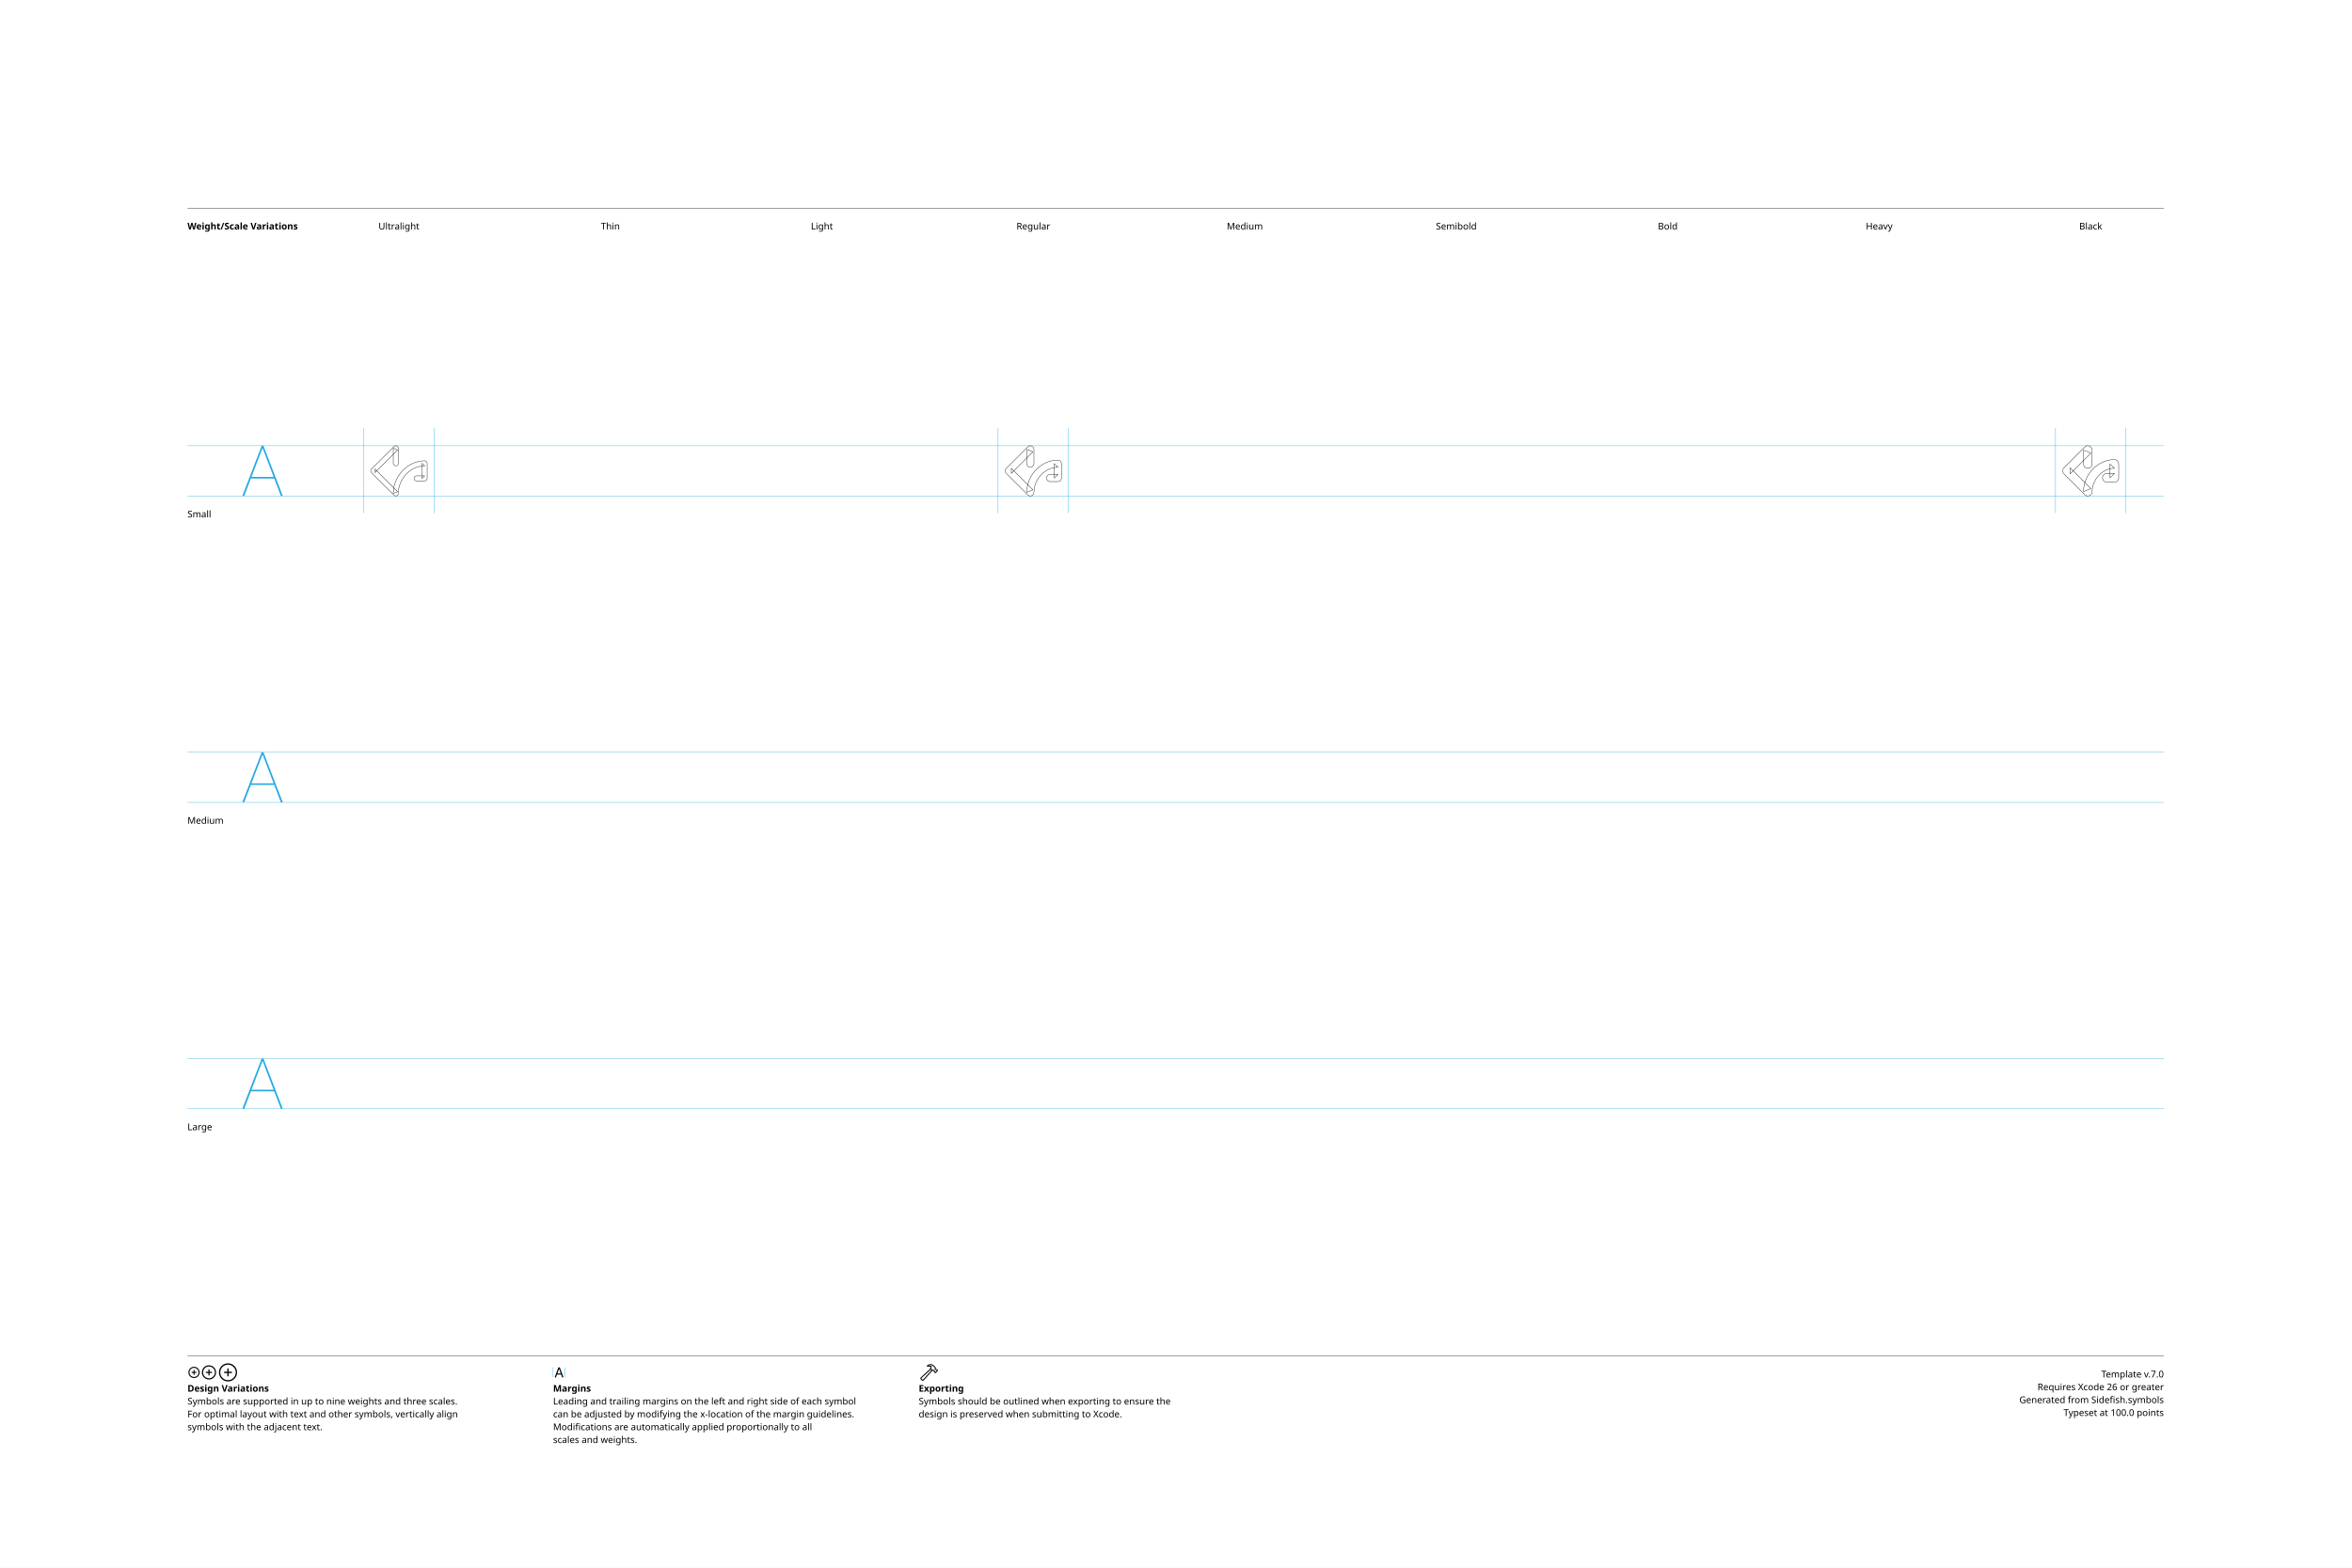
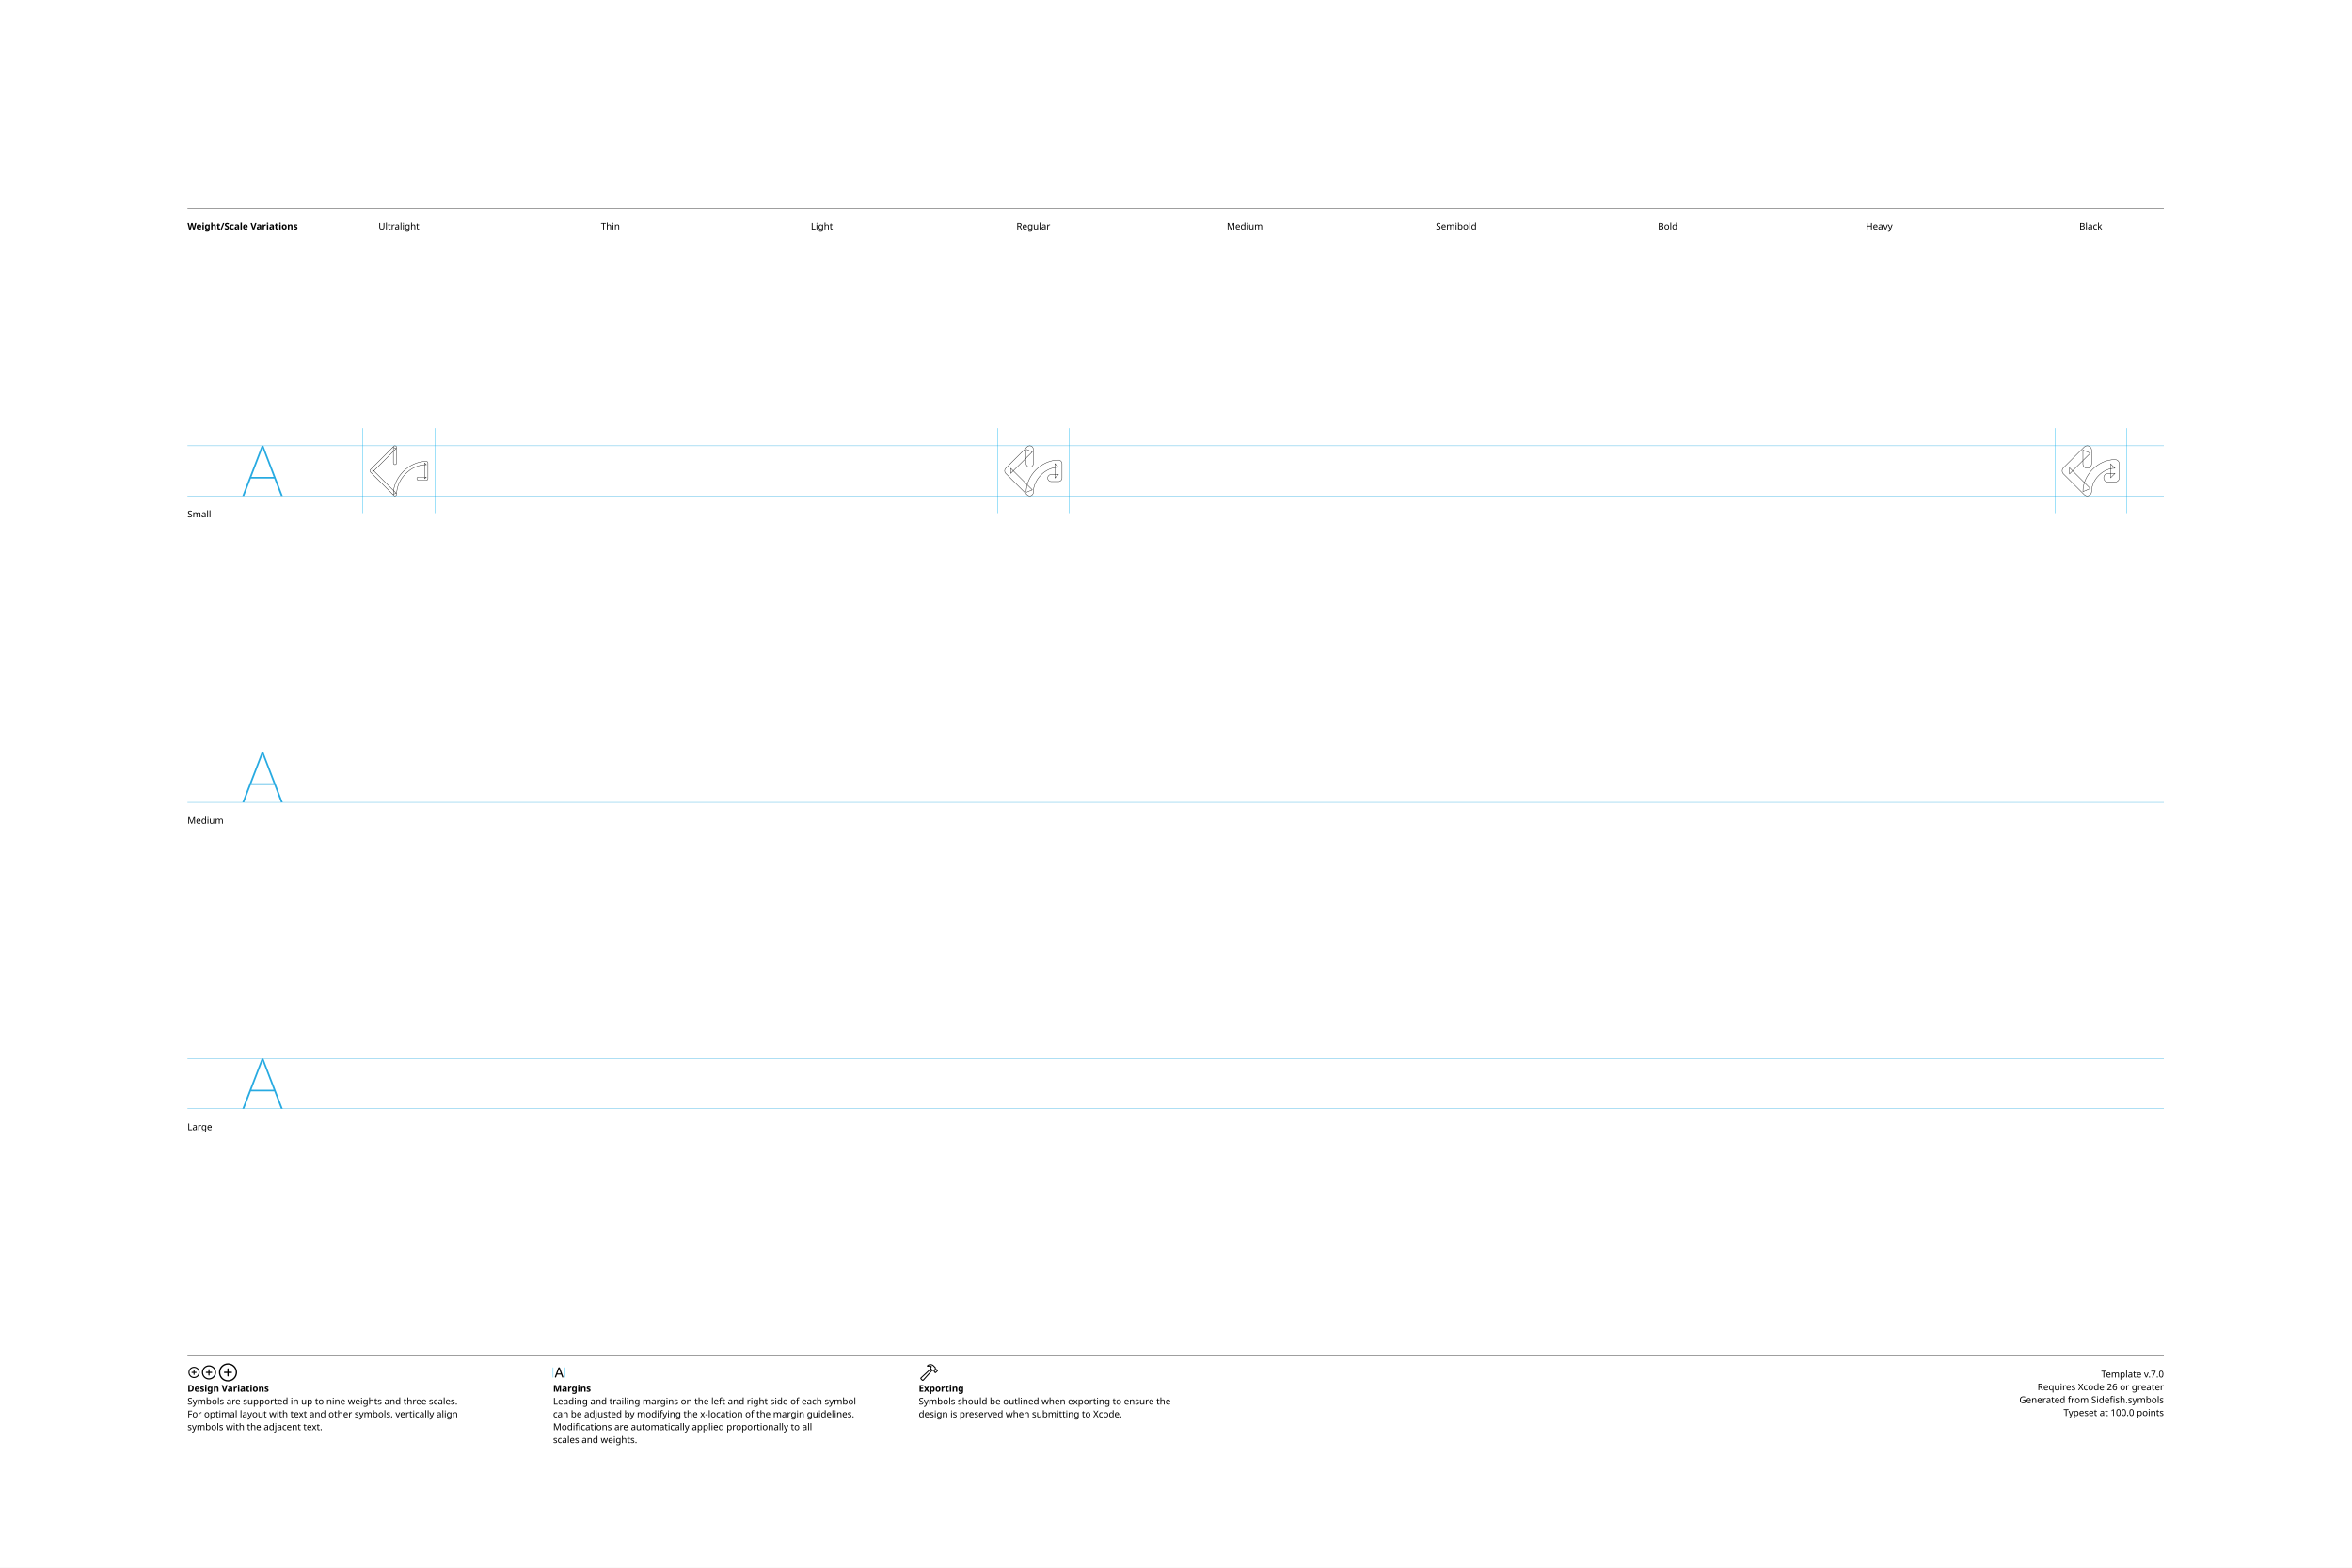
<svg xmlns="http://www.w3.org/2000/svg" version="1.1" viewBox="0 0 3300 2200">
  <style>.defaults {-sfsymbols-variable-value-mode:color;-sfsymbols-draw-reverses-motion-groups:true}

- .monochrome-0 {-sfsymbols-motion-group:0;-sfsymbols-layer-tags:-68c9088ab1cc147}
+ .monochrome-0 {-sfsymbols-motion-group:0;-sfsymbols-layer-tags:4f74eb29133d22e5}

- .multicolor-0:tintColor {-sfsymbols-motion-group:0;-sfsymbols-layer-tags:-68c9088ab1cc147}
+ .multicolor-0:tintColor {-sfsymbols-motion-group:0;-sfsymbols-layer-tags:4f74eb29133d22e5}

- .hierarchical-0:primary {-sfsymbols-motion-group:0;-sfsymbols-layer-tags:-68c9088ab1cc147}
+ .hierarchical-0:primary {-sfsymbols-motion-group:0;-sfsymbols-layer-tags:4f74eb29133d22e5}

.SFSymbolsPreviewWireframe {fill:none;opacity:1.0;stroke:black;stroke-width:0.5}
</style>
  <g id="Notes">
    <rect height="2200" id="artboard" style="fill:white;opacity:1" width="3300" x="0" y="0" />
    <line style="fill:none;stroke:black;opacity:1;stroke-width:0.5;" x1="263" x2="3036" y1="292" y2="292" />
    <text style="stroke:none;fill:black;font-family:sans-serif;font-size:13;font-weight:bold;" transform="matrix(1 0 0 1 263 322)">Weight/Scale Variations</text>
    <text style="stroke:none;fill:black;font-family:sans-serif;font-size:13;text-anchor:middle;" transform="matrix(1 0 0 1 559.711 322)">Ultralight</text>
    <text style="stroke:none;fill:black;font-family:sans-serif;font-size:13;text-anchor:middle;" transform="matrix(1 0 0 1 856.422 322)">Thin</text>
    <text style="stroke:none;fill:black;font-family:sans-serif;font-size:13;text-anchor:middle;" transform="matrix(1 0 0 1 1153.13 322)">Light</text>
    <text style="stroke:none;fill:black;font-family:sans-serif;font-size:13;text-anchor:middle;" transform="matrix(1 0 0 1 1449.84 322)">Regular</text>
    <text style="stroke:none;fill:black;font-family:sans-serif;font-size:13;text-anchor:middle;" transform="matrix(1 0 0 1 1746.56 322)">Medium</text>
    <text style="stroke:none;fill:black;font-family:sans-serif;font-size:13;text-anchor:middle;" transform="matrix(1 0 0 1 2043.27 322)">Semibold</text>
    <text style="stroke:none;fill:black;font-family:sans-serif;font-size:13;text-anchor:middle;" transform="matrix(1 0 0 1 2339.98 322)">Bold</text>
    <text style="stroke:none;fill:black;font-family:sans-serif;font-size:13;text-anchor:middle;" transform="matrix(1 0 0 1 2636.69 322)">Heavy</text>
    <text style="stroke:none;fill:black;font-family:sans-serif;font-size:13;text-anchor:middle;" transform="matrix(1 0 0 1 2933.4 322)">Black</text>
    <line style="fill:none;stroke:black;opacity:1;stroke-width:0.5;" x1="263" x2="3036" y1="1903" y2="1903" />
    <g transform="matrix(0.2 0 0 0.2 263 1933)">
      <path d="m46.24 4.15c21.777 0 39.453-17.627 39.453-39.404s-17.676-39.404-39.453-39.404c-21.729 0-39.404 17.627-39.404 39.404s17.676 39.404 39.404 39.404Zm0-7.422c-17.676 0-31.934-14.307-31.934-31.982s14.258-31.982 31.934-31.982 31.982 14.307 31.982 31.982-14.307 31.982-31.982 31.982Zm3.613-17.773v-28.467c0-2.246-1.465-3.76-3.711-3.76-2.148 0-3.613 1.514-3.613 3.76v28.467c0 2.197 1.465 3.711 3.613 3.711 2.246 0 3.711-1.514 3.711-3.711Zm-17.822-10.596h28.418c2.197 0 3.711-1.465 3.711-3.613 0-2.197-1.514-3.711-3.711-3.711h-28.418c-2.246 0-3.76 1.514-3.76 3.711 0 2.148 1.514 3.613 3.76 3.613Z" />
    </g>
    <g transform="matrix(0.2 0 0 0.2 281.506 1933)">
      <path d="m58.545 14.551c27.49 0 49.805-22.314 49.805-49.805s-22.314-49.805-49.805-49.805-49.805 22.314-49.805 49.805 22.314 49.805 49.805 49.805Zm0-8.301c-22.949 0-41.504-18.555-41.504-41.504s18.555-41.504 41.504-41.504 41.504 18.555 41.504 41.504-18.555 41.504-41.504 41.504Zm4.053-23.096v-36.914c0-2.49-1.709-4.199-4.15-4.199-2.393 0-4.053 1.709-4.053 4.199v36.914c0 2.441 1.66 4.15 4.053 4.15 2.441 0 4.15-1.66 4.15-4.15Zm-22.559-14.404h36.963c2.441 0 4.15-1.611 4.15-4.004 0-2.441-1.709-4.15-4.15-4.15h-36.963c-2.49 0-4.15 1.709-4.15 4.15 0 2.393 1.66 4.004 4.15 4.004Z" />
    </g>
    <g transform="matrix(0.2 0 0 0.2 304.924 1933)">
      <path d="m74.853 28.32c35.107 0 63.623-28.467 63.623-63.574s-28.516-63.623-63.623-63.623-63.574 28.516-63.574 63.623 28.467 63.574 63.574 63.574Zm0-9.082c-30.127 0-54.492-24.365-54.492-54.492s24.365-54.492 54.492-54.492 54.492 24.365 54.492 54.492-24.365 54.492-54.492 54.492Zm4.443-30.322v-48.486c0-2.734-1.855-4.639-4.541-4.639-2.588 0-4.443 1.904-4.443 4.639v48.486c0 2.686 1.855 4.59 4.443 4.59 2.686 0 4.541-1.855 4.541-4.59Zm-28.711-19.775h48.486c2.686 0 4.59-1.807 4.59-4.395 0-2.734-1.855-4.59-4.59-4.59h-48.486c-2.734 0-4.59 1.855-4.59 4.59 0 2.588 1.855 4.395 4.59 4.395Z" />
    </g>
    <text style="stroke:none;fill:black;font-family:sans-serif;font-size:13;font-weight:bold;" transform="matrix(1 0 0 1 263 1953)">Design Variations</text>
    <text style="stroke:none;fill:black;font-family:sans-serif;font-size:13;" transform="matrix(1 0 0 1 263 1971)">Symbols are supported in up to nine weights and three scales.</text>
    <text style="stroke:none;fill:black;font-family:sans-serif;font-size:13;" transform="matrix(1 0 0 1 263 1989)">For optimal layout with text and other symbols, vertically align</text>
    <text style="stroke:none;fill:black;font-family:sans-serif;font-size:13;" transform="matrix(1 0 0 1 263 2007)">symbols with the adjacent text.</text>
    <line style="fill:none;stroke:#00AEEF;stroke-width:0.5;opacity:1.0;" x1="776" x2="776" y1="1919" y2="1933" />
    <g transform="matrix(0.2 0 0 0.2 776 1933)">
      <path d="m16.553 0.781c2.588 0 3.857-0.977 4.785-3.711l20.557-57.52h0.244l20.605 57.52c0.928 2.734 2.197 3.711 4.736 3.711 2.588 0 4.248-1.562 4.248-4.004 0-0.83-0.146-1.611-0.537-2.637l-22.9-60.986c-1.123-2.979-3.125-4.492-6.25-4.492-3.027 0-5.078 1.465-6.152 4.443l-22.9 61.084c-0.391 1.025-0.537 1.807-0.537 2.637 0 2.441 1.562 3.955 4.102 3.955Zm10.205-20.947h30.664c2.002 0 3.662-1.66 3.662-3.662 0-2.051-1.66-3.662-3.662-3.662h-30.664c-2.002 0-3.662 1.611-3.662 3.662 0 2.002 1.66 3.662 3.662 3.662Z" />
    </g>
    <line style="fill:none;stroke:#00AEEF;stroke-width:0.5;opacity:1.0;" x1="792.836" x2="792.836" y1="1919" y2="1933" />
    <text style="stroke:none;fill:black;font-family:sans-serif;font-size:13;font-weight:bold;" transform="matrix(1 0 0 1 776 1953)">Margins</text>
    <text style="stroke:none;fill:black;font-family:sans-serif;font-size:13;" transform="matrix(1 0 0 1 776 1971)">Leading and trailing margins on the left and right side of each symbol</text>
    <text style="stroke:none;fill:black;font-family:sans-serif;font-size:13;" transform="matrix(1 0 0 1 776 1989)">can be adjusted by modifying the x-location of the margin guidelines.</text>
    <text style="stroke:none;fill:black;font-family:sans-serif;font-size:13;" transform="matrix(1 0 0 1 776 2007)">Modifications are automatically applied proportionally to all</text>
    <text style="stroke:none;fill:black;font-family:sans-serif;font-size:13;" transform="matrix(1 0 0 1 776 2025)">scales and weights.</text>
    <g transform="matrix(0.2 0 0 0.2 1289 1933)">
      <path d="m14.209 13.135 7.861 7.861c4.297 4.395 9.326 4.102 13.867-1.025l60.693-68.213-4.883-4.883-60.254 67.676c-1.807 1.953-3.467 2.441-5.811 0.098l-5.176-5.127c-2.295-2.295-1.807-3.955 0.195-5.811l67.481-62.158-4.883-4.834-68.066 62.598c-4.98 4.59-5.322 9.473-1.025 13.818Zm44.873-97.461c-2.051 2.002-2.246 4.883-1.074 6.787 1.123 1.807 3.467 3.027 6.592 2.246 5.859-1.66 12.598-2.393 18.896 0.928l-2.686 7.129c-1.611 4.004-0.732 6.885 1.709 9.424l10.254 10.303c2.344 2.393 4.541 2.441 7.08 1.953l4.443-0.732 2.588 2.539-0.195 2.246c-0.098 2.295 0.537 4.297 2.783 6.494l3.369 3.32c2.295 2.295 5.518 2.49 7.812 0.195l12.988-13.037c2.295-2.344 2.148-5.371-0.195-7.666l-3.418-3.418c-2.197-2.197-4.053-3.027-6.348-2.881l-2.344 0.244-2.441-2.441 1.025-4.688c0.635-2.734-0.244-4.98-2.881-7.617l-11.279-11.182c-12.94-12.842-35.596-11.035-46.68-0.146Zm7.08 2.051c8.789-6.396 25.977-5.664 33.691 1.953l12.305 12.207c1.025 1.025 1.221 1.807 0.928 3.32l-1.465 6.641 6.738 6.689 4.395-0.244c1.123-0.049 1.514 0.049 2.344 0.879l2.539 2.49-10.84 10.84-2.49-2.49c-0.83-0.879-0.977-1.221-0.928-2.393l0.293-4.346-6.689-6.738-6.836 1.172c-1.416 0.293-2.051 0.195-3.174-0.879l-8.936-8.887c-1.074-1.025-1.172-1.709-0.488-3.369l4.59-11.475c-6.104-6.348-17.041-7.52-25.586-4.59-0.684 0.244-0.928-0.391-0.391-0.781Z" />
    </g>
    <text style="stroke:none;fill:black;font-family:sans-serif;font-size:13;font-weight:bold;" transform="matrix(1 0 0 1 1289 1953)">Exporting</text>
    <text style="stroke:none;fill:black;font-family:sans-serif;font-size:13;" transform="matrix(1 0 0 1 1289 1971)">Symbols should be outlined when exporting to ensure the</text>
    <text style="stroke:none;fill:black;font-family:sans-serif;font-size:13;" transform="matrix(1 0 0 1 1289 1989)">design is preserved when submitting to Xcode.</text>
    <text id="template-version" style="stroke:none;fill:black;font-family:sans-serif;font-size:13;text-anchor:end;" transform="matrix(1 0 0 1 3036 1933)">Template v.7.0</text>
    <text style="stroke:none;fill:black;font-family:sans-serif;font-size:13;text-anchor:end;" transform="matrix(1 0 0 1 3036 1951)">Requires Xcode 26 or greater</text>
    <text id="descriptive-name" style="stroke:none;fill:black;font-family:sans-serif;font-size:13;text-anchor:end;" transform="matrix(1 0 0 1 3036 1969)">Generated from Sidefish.symbols</text>
    <text style="stroke:none;fill:black;font-family:sans-serif;font-size:13;text-anchor:end;" transform="matrix(1 0 0 1 3036 1987)">Typeset at 100.0 points</text>
    <text style="stroke:none;fill:black;font-family:sans-serif;font-size:13;" transform="matrix(1 0 0 1 263 726)">Small</text>
    <text style="stroke:none;fill:black;font-family:sans-serif;font-size:13;" transform="matrix(1 0 0 1 263 1156)">Medium</text>
    <text style="stroke:none;fill:black;font-family:sans-serif;font-size:13;" transform="matrix(1 0 0 1 263 1586)">Large</text>
  </g>
  <g id="Guides">
    <g id="H-reference" style="fill:#27AAE1;stroke:none;" transform="matrix(1 0 0 1 339 696)">
      <path d="M0.994 0L3.638 0L29.328-67.132L30.03-67.132L30.03-70.459L28.123-70.459ZM11.688-24.48L46.981-24.48L46.231-26.729L12.438-26.729ZM55.12 0L57.764 0L30.638-70.459L29.433-70.459L29.433-67.132Z" />
    </g>
    <line id="Baseline-S" style="fill:none;stroke:#27AAE1;opacity:1;stroke-width:0.5;" x1="263" x2="3036" y1="696" y2="696" />
    <line id="Capline-S" style="fill:none;stroke:#27AAE1;opacity:1;stroke-width:0.5;" x1="263" x2="3036" y1="625.541" y2="625.541" />
    <g id="H-reference" style="fill:#27AAE1;stroke:none;" transform="matrix(1 0 0 1 339 1126)">
      <path d="M0.994 0L3.638 0L29.328-67.132L30.03-67.132L30.03-70.459L28.123-70.459ZM11.688-24.48L46.981-24.48L46.231-26.729L12.438-26.729ZM55.12 0L57.764 0L30.638-70.459L29.433-70.459L29.433-67.132Z" />
    </g>
    <line id="Baseline-M" style="fill:none;stroke:#27AAE1;opacity:1;stroke-width:0.5;" x1="263" x2="3036" y1="1126" y2="1126" />
    <line id="Capline-M" style="fill:none;stroke:#27AAE1;opacity:1;stroke-width:0.5;" x1="263" x2="3036" y1="1055.54" y2="1055.54" />
    <g id="H-reference" style="fill:#27AAE1;stroke:none;" transform="matrix(1 0 0 1 339 1556)">
      <path d="M0.994 0L3.638 0L29.328-67.132L30.03-67.132L30.03-70.459L28.123-70.459ZM11.688-24.48L46.981-24.48L46.231-26.729L12.438-26.729ZM55.12 0L57.764 0L30.638-70.459L29.433-70.459L29.433-67.132Z" />
    </g>
    <line id="Baseline-L" style="fill:none;stroke:#27AAE1;opacity:1;stroke-width:0.5;" x1="263" x2="3036" y1="1556" y2="1556" />
    <line id="Capline-L" style="fill:none;stroke:#27AAE1;opacity:1;stroke-width:0.5;" x1="263" x2="3036" y1="1485.54" y2="1485.54" />
-     <line id="right-margin-Black-S" style="fill:none;stroke:#00AEEF;stroke-width:0.5;opacity:1.0;" x1="2982.73" x2="2982.73" y1="600.785" y2="720.121" />
-     <line id="left-margin-Black-S" style="fill:none;stroke:#00AEEF;stroke-width:0.5;opacity:1.0;" x1="2884.07" x2="2884.07" y1="600.785" y2="720.121" />
-     <line id="right-margin-Regular-S" style="fill:none;stroke:#00AEEF;stroke-width:0.5;opacity:1.0;" x1="1499.32" x2="1499.32" y1="600.785" y2="720.121" />
-     <line id="left-margin-Regular-S" style="fill:none;stroke:#00AEEF;stroke-width:0.5;opacity:1.0;" x1="1400.37" x2="1400.37" y1="600.785" y2="720.121" />
-     <line id="right-margin-Ultralight-S" style="fill:none;stroke:#00AEEF;stroke-width:0.5;opacity:1.0;" x1="609.402" x2="609.402" y1="600.785" y2="720.121" />
-     <line id="left-margin-Ultralight-S" style="fill:none;stroke:#00AEEF;stroke-width:0.5;opacity:1.0;" x1="510.02" x2="510.02" y1="600.785" y2="720.121" />
+     <line id="right-margin-Black-S" style="fill:none;stroke:#00AEEF;stroke-width:0.5;opacity:1.0;" x1="2983.54" x2="2983.54" y1="600.785" y2="720.121" />
+     <line id="left-margin-Black-S" style="fill:none;stroke:#00AEEF;stroke-width:0.5;opacity:1.0;" x1="2883.26" x2="2883.26" y1="600.785" y2="720.121" />
+     <line id="right-margin-Regular-S" style="fill:none;stroke:#00AEEF;stroke-width:0.5;opacity:1.0;" x1="1500.16" x2="1500.16" y1="600.785" y2="720.121" />
+     <line id="left-margin-Regular-S" style="fill:none;stroke:#00AEEF;stroke-width:0.5;opacity:1.0;" x1="1399.53" x2="1399.53" y1="600.785" y2="720.121" />
+     <line id="right-margin-Ultralight-S" style="fill:none;stroke:#00AEEF;stroke-width:0.5;opacity:1.0;" x1="610.491" x2="610.491" y1="600.785" y2="720.121" />
+     <line id="left-margin-Ultralight-S" style="fill:none;stroke:#00AEEF;stroke-width:0.5;opacity:1.0;" x1="508.931" x2="508.931" y1="600.785" y2="720.121" />
  </g>
  <g id="Symbols">
-     <g id="Black-S" transform="matrix(1.00656 0 0 1.00656 2884.07 696)">
-       <path class="monochrome-0 multicolor-0:tintColor hierarchical-0:primary SFSymbolsPreviewWireframe" d="M51.021-44.652L51.021-63.956C51.021-69.33 44.523-72.021 40.723-68.221L11.767-39.266C9.412-36.91 9.412-33.09 11.767-30.734L40.723-1.779C44.523 2.021 51.021-0.67 51.021-6.044C51.021-23.006 65.334-38.619 81.987-38.619L75.955-44.652L75.955-25.348L81.987-31.381L71.531-31.381C68.199-31.381 65.499-28.68 65.499-25.348C65.499-22.017 68.199-19.316 71.531-19.316L81.987-19.316C85.319-19.316 88.02-22.017 88.02-25.348L88.02-44.652C88.02-47.983 85.319-50.684 81.987-50.684C58.425-50.684 38.956-29.446 38.956-6.044L49.254-10.31L20.298-39.266L20.298-30.734L49.254-59.69L38.956-63.956L38.956-44.652C38.956-41.32 41.657-38.619 44.988-38.619C48.32-38.619 51.021-41.32 51.021-44.652Z" />
+     <g id="Black-S" transform="matrix(1.00656 0 0 1.00656 2883.26 696)">
+       <path class="monochrome-0 multicolor-0:tintColor hierarchical-0:primary SFSymbolsPreviewWireframe" d="M51.02-44.652L51.02-63.956C51.02-69.33 44.523-72.021 40.723-68.221L11.767-39.266C9.411-36.91 9.411-33.09 11.767-30.734L40.723-1.779C44.523 2.021 51.02-0.67 51.02-6.044C51.02-22.606 66.59-38.619 83.595-38.619L77.563-44.652L77.563-25.348L83.595-31.381L73.944-31.381C70.612-31.381 67.911-28.68 67.911-25.348C67.911-22.017 70.612-19.316 73.944-19.316L83.595-19.316C86.927-19.316 89.628-22.017 89.628-25.348L89.628-44.652C89.628-47.983 86.927-50.684 83.595-50.684C59.849-50.684 38.956-29.194 38.956-6.044L49.254-10.31L20.298-39.266L20.298-30.734L49.254-59.69L38.956-63.956L38.956-44.652C38.956-41.32 41.656-38.619 44.988-38.619C48.32-38.619 51.02-41.32 51.02-44.652Z" />
    </g>
-     <g id="Regular-S" transform="matrix(1.00656 0 0 1.00656 1400.37 696)">
-       <path class="monochrome-0 multicolor-0:tintColor hierarchical-0:primary SFSymbolsPreviewWireframe" d="M49.988-44.997L49.988-64.991C49.988-69.445 44.604-71.675 41.455-68.526L11.464-38.535C9.512-36.582 9.512-33.418 11.464-31.465L41.455-1.474C44.604 1.675 49.988-0.555 49.988-5.009C49.988-23.243 65.347-39.999 83.312-39.999L78.313-44.997L78.313-25.003L83.312-30.001L72.482-30.001C69.721-30.001 67.483-27.763 67.483-25.003C67.483-22.242 69.721-20.004 72.482-20.004L83.312-20.004C86.073-20.004 88.31-22.242 88.31-25.003L88.31-44.997C88.31-47.758 86.073-49.996 83.312-49.996C59.622-49.996 39.991-28.58 39.991-5.009L48.524-8.543L18.533-38.535L18.533-31.465L48.524-61.457L39.991-64.991L39.991-44.997C39.991-42.237 42.229-39.999 44.99-39.999C47.75-39.999 49.988-42.237 49.988-44.997Z" />
+     <g id="Regular-S" transform="matrix(1.00656 0 0 1.00656 1399.53 696)">
+       <path class="monochrome-0 multicolor-0:tintColor hierarchical-0:primary SFSymbolsPreviewWireframe" d="M49.989-44.997L49.989-64.991C49.989-69.445 44.605-71.675 41.456-68.526L11.465-38.535C9.512-36.582 9.512-33.418 11.465-31.465L41.456-1.474C44.605 1.675 49.989-0.555 49.989-5.009C49.989-22.845 66.667-39.999 84.979-39.999L79.98-44.997L79.98-25.003L84.979-30.001L74.982-30.001C72.221-30.001 69.983-27.763 69.983-25.003C69.983-22.242 72.221-20.004 74.982-20.004L84.979-20.004C87.74-20.004 89.978-22.242 89.978-25.003L89.978-44.997C89.978-47.758 87.74-49.996 84.979-49.996C61.081-49.996 39.992-28.304 39.992-5.009L48.525-8.543L18.534-38.535L18.534-31.465L48.525-61.457L39.992-64.991L39.992-44.997C39.992-42.237 42.23-39.999 44.99-39.999C47.751-39.999 49.989-42.237 49.989-44.997Z" />
    </g>
-     <g id="Ultralight-S" transform="matrix(1.00656 0 0 1.00656 510.02 696)">
-       <path class="monochrome-0 multicolor-0:tintColor hierarchical-0:primary SFSymbolsPreviewWireframe" d="M48.492-45.498L48.492-66.494C48.492-69.611 44.723-71.172 42.518-68.968L11.025-37.474C9.658-36.108 9.658-33.892 11.025-32.526L42.518-1.032C44.723 1.172 48.492-0.389 48.492-3.506C48.492-23.589 65.368-41.999 85.235-41.999L81.735-45.498L81.735-24.502L85.235-28.001L73.862-28.001C71.929-28.001 70.363-26.435 70.363-24.502C70.363-22.57 71.929-21.003 73.862-21.003L85.235-21.003C87.167-21.003 88.734-22.57 88.734-24.502L88.734-45.498C88.734-47.431 87.167-48.997 85.235-48.997C61.36-48.997 41.494-27.324 41.494-3.506L47.467-5.981L15.974-37.474L15.974-32.526L47.467-64.019L41.494-66.494L41.494-45.498C41.494-43.565 43.06-41.999 44.993-41.999C46.926-41.999 48.492-43.565 48.492-45.498Z" />
+     <g id="Ultralight-S" transform="matrix(1.00656 0 0 1.00656 508.931 696)">
+       <path class="monochrome-0 multicolor-0:tintColor hierarchical-0:primary SFSymbolsPreviewWireframe" d="M47.268-45.908L47.268-67.723C47.268-69.748 44.82-70.761 43.388-69.33L10.665-36.607C9.778-35.719 9.778-34.281 10.665-33.393L43.388-0.67C44.82 0.761 47.268-0.252 47.268-2.277C47.268-23.475 66.868-43.635 88.626-43.635L86.353-45.908L86.353-24.092L88.626-26.365L77.718-26.365C76.463-26.365 75.446-25.347 75.446-24.092C75.446-22.837 76.463-21.82 77.718-21.82L88.626-21.82C89.881-21.82 90.898-22.837 90.898-24.092L90.898-45.908C90.898-47.163 89.881-48.18 88.626-48.18C64.329-48.18 42.723-25.957 42.723-2.277L46.602-3.884L13.879-36.607L13.879-33.393L46.602-66.116L42.723-67.723L42.723-45.908C42.723-44.653 43.74-43.635 44.995-43.635C46.25-43.635 47.268-44.653 47.268-45.908Z" />
    </g>
  </g>
</svg>
